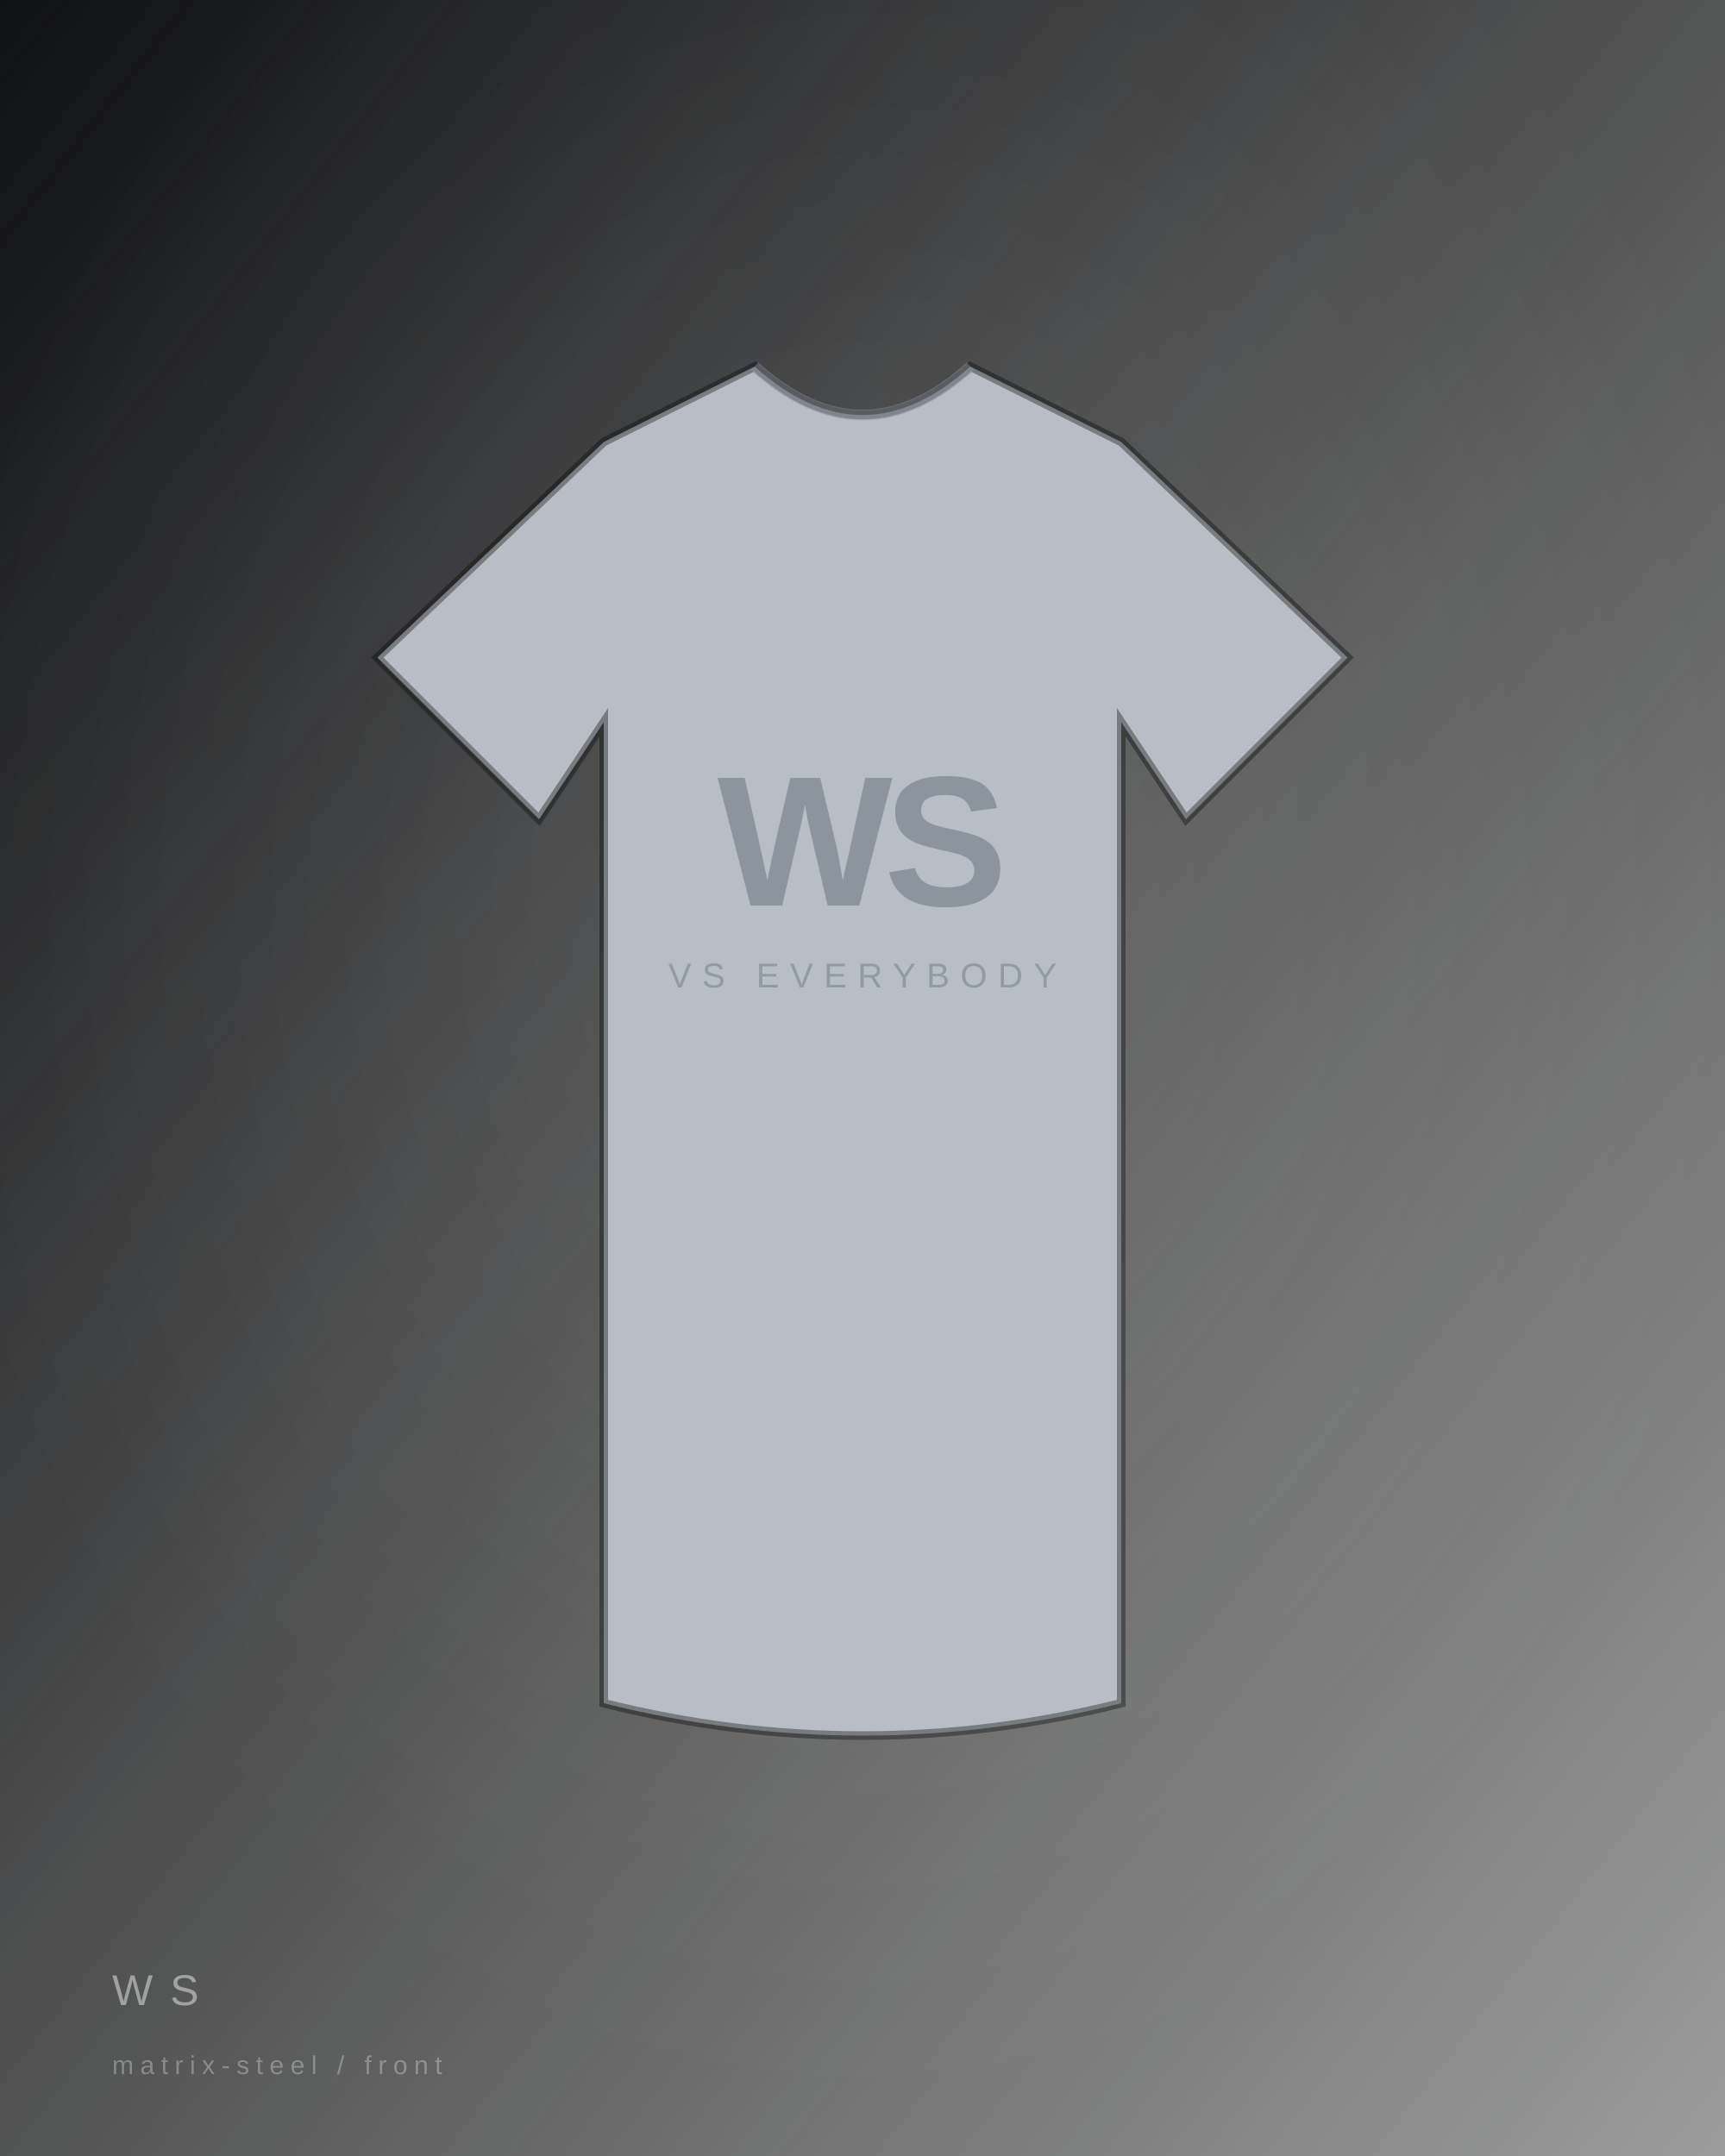
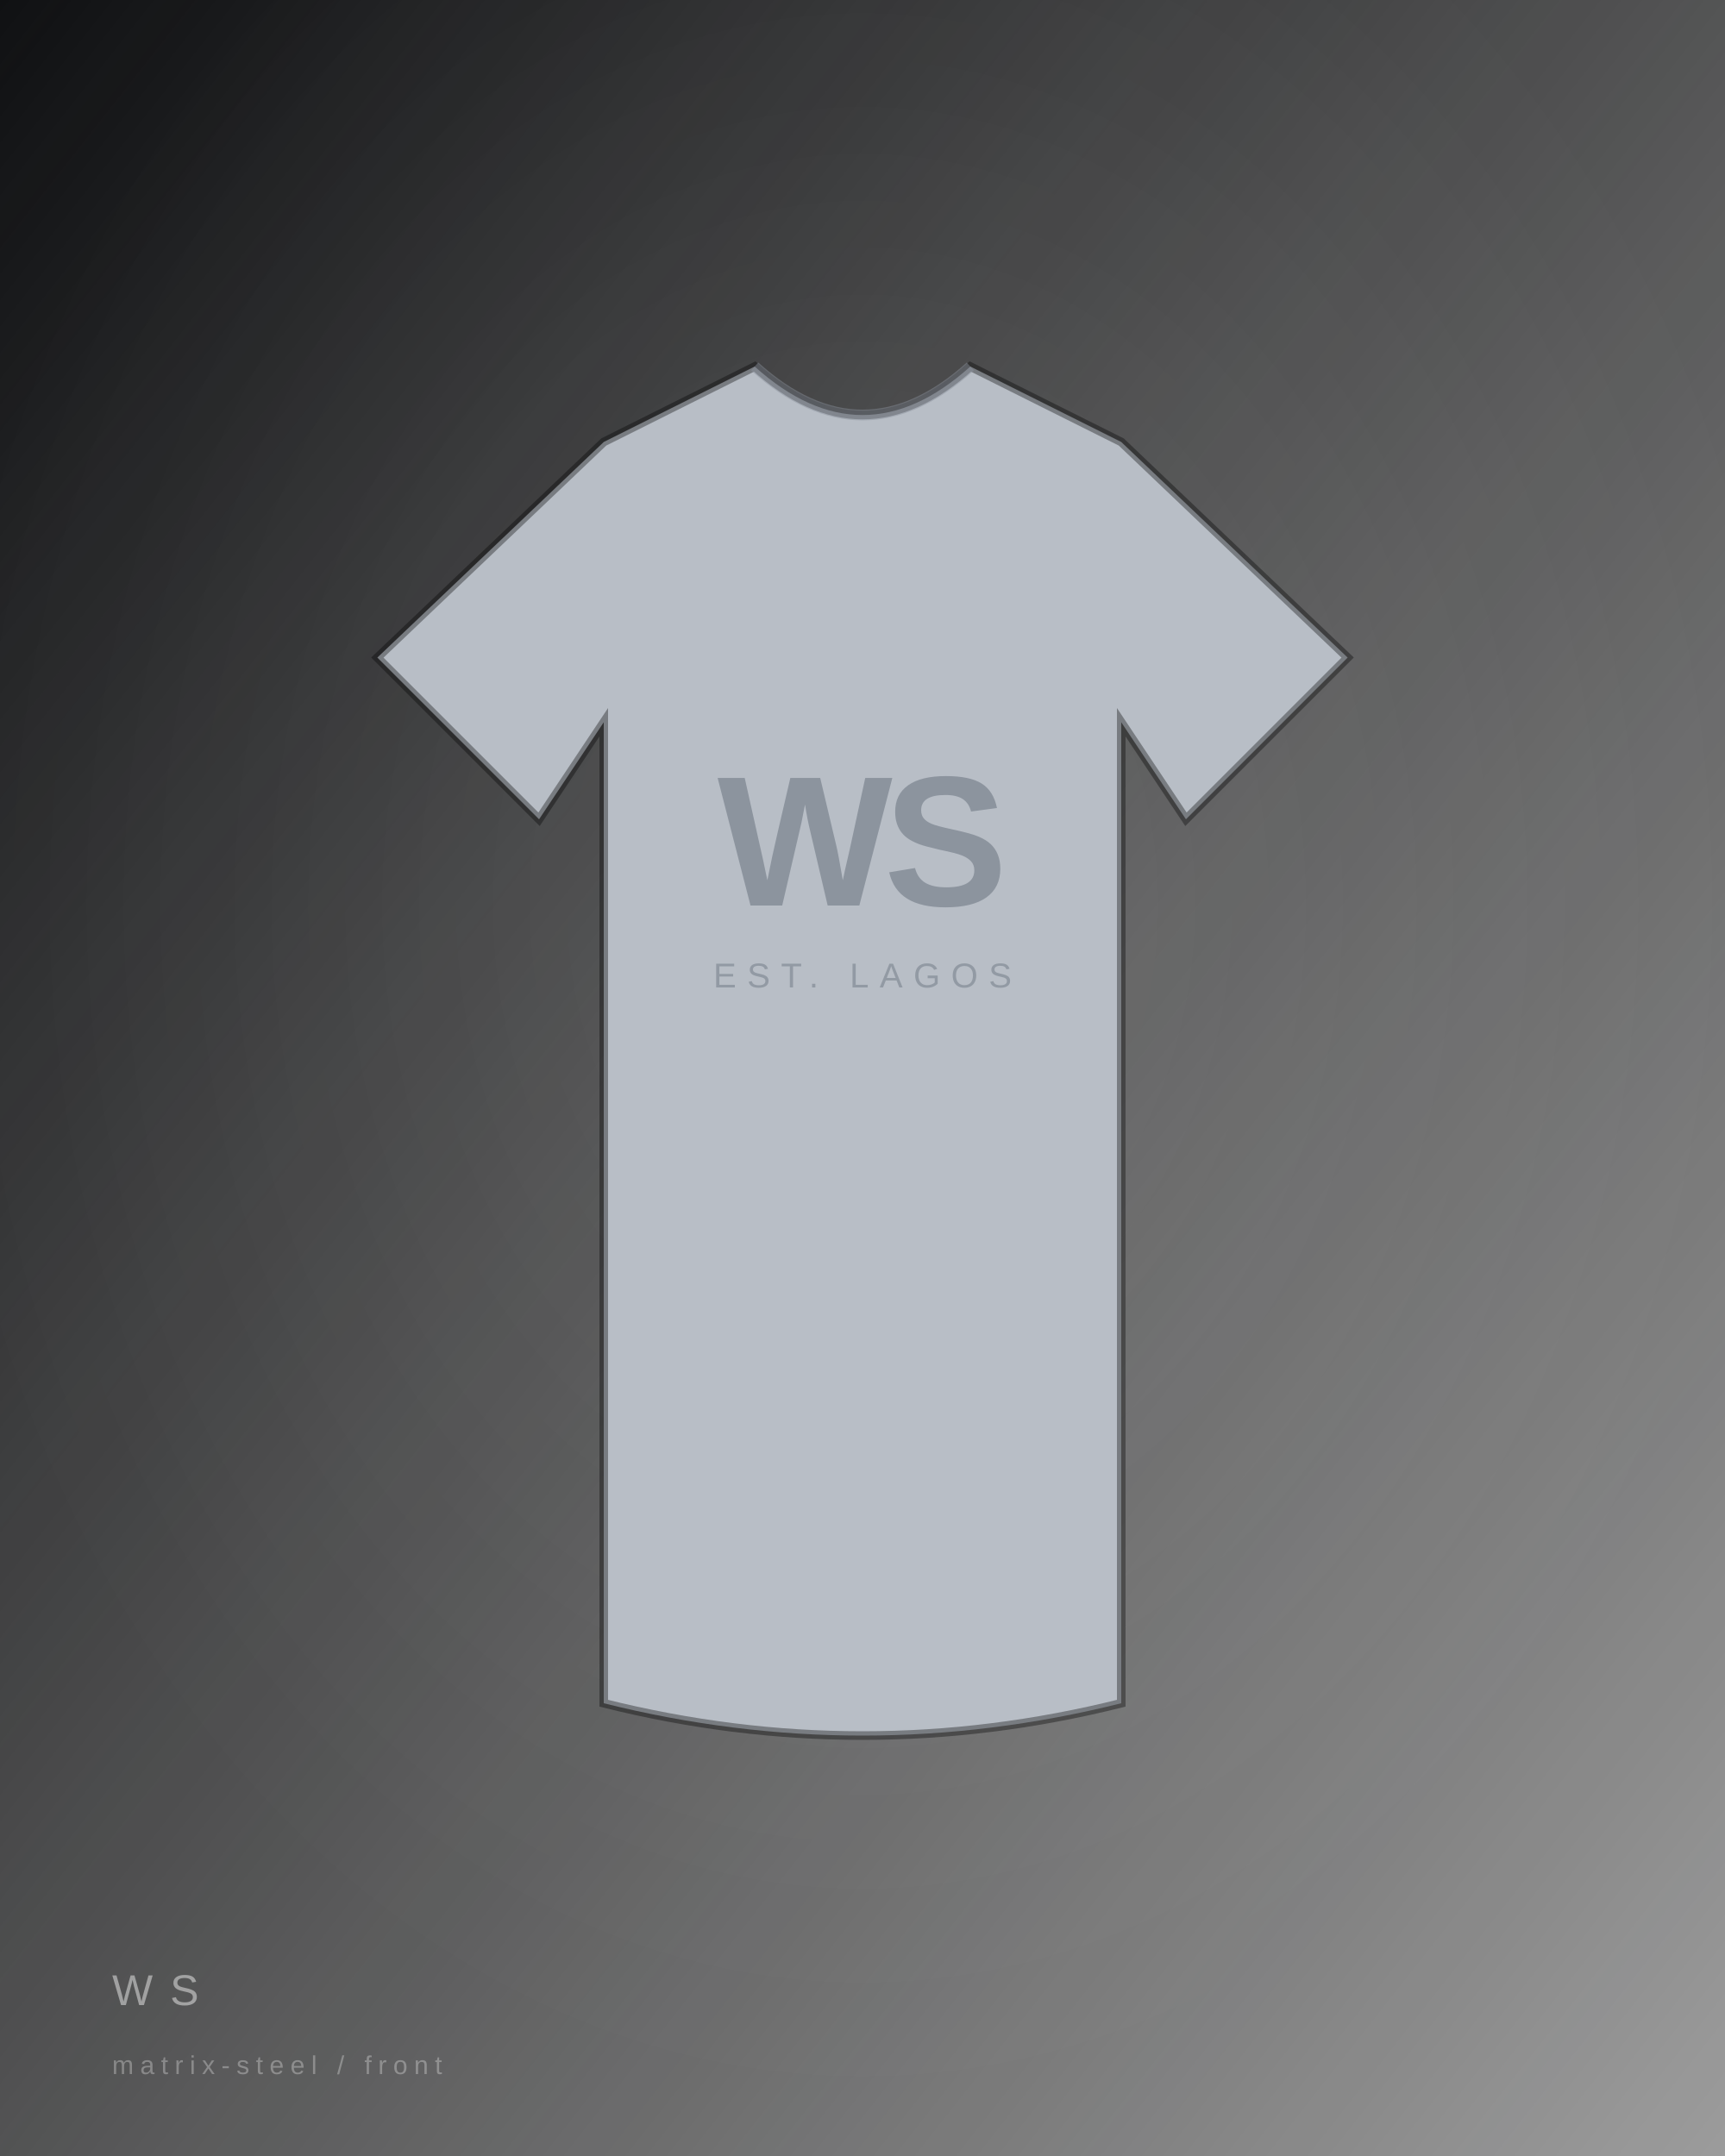
<svg xmlns="http://www.w3.org/2000/svg" viewBox="0 0 800 1000" width="800" height="1000">
  <defs>
    <linearGradient id="bg" x1="0" y1="0" x2="1" y2="1">
      <stop offset="0" stop-color="#101113" />
      <stop offset="1" stop-color="#000" stop-opacity="0.35" />
    </linearGradient>
    <radialGradient id="glow" cx="0.5" cy="0.42" r="0.55">
      <stop offset="0" stop-color="#ffffff" stop-opacity="0.10" />
      <stop offset="1" stop-color="#ffffff" stop-opacity="0" />
    </radialGradient>
  </defs>
  <rect width="800" height="1000" fill="url(#bg)" />
  <rect width="800" height="1000" fill="url(#glow)" />
  <path d="M280 205 L350 170 Q400 215 450 170 L520 205 L625 305 L550 380 L520 335 L520 790 Q400 820 280 790 L280 335 L250 380 L175 305 Z" fill="#b8bec6" stroke="#000" stroke-opacity="0.35" stroke-width="4" />
  <path d="M350 170 Q400 215 450 170" fill="none" stroke="#8c949e" stroke-opacity="0.45" stroke-width="5" />
  <text x="400" y="420" text-anchor="middle" fill="#8c949e" font-family="Arial Black, Arial, sans-serif" font-size="86" font-weight="bold" letter-spacing="-4">WS</text>
-   <text x="400" y="458" text-anchor="middle" fill="#8c949e" fill-opacity="0.85" font-family="Arial, sans-serif" font-size="16" letter-spacing="5">VS EVERYBODY</text>
+   <text x="400" y="458" text-anchor="middle" fill="#8c949e" fill-opacity="0.85" font-family="Arial, sans-serif" font-size="16" letter-spacing="5">EST. LAGOS</text>
  <text x="52" y="930" fill="#ffffff" fill-opacity="0.45" font-family="Arial, sans-serif" font-size="20" letter-spacing="8">WS</text>
  <text x="52" y="962" fill="#ffffff" fill-opacity="0.3" font-family="Arial, sans-serif" font-size="12" letter-spacing="3">matrix-steel / front</text>
</svg>
